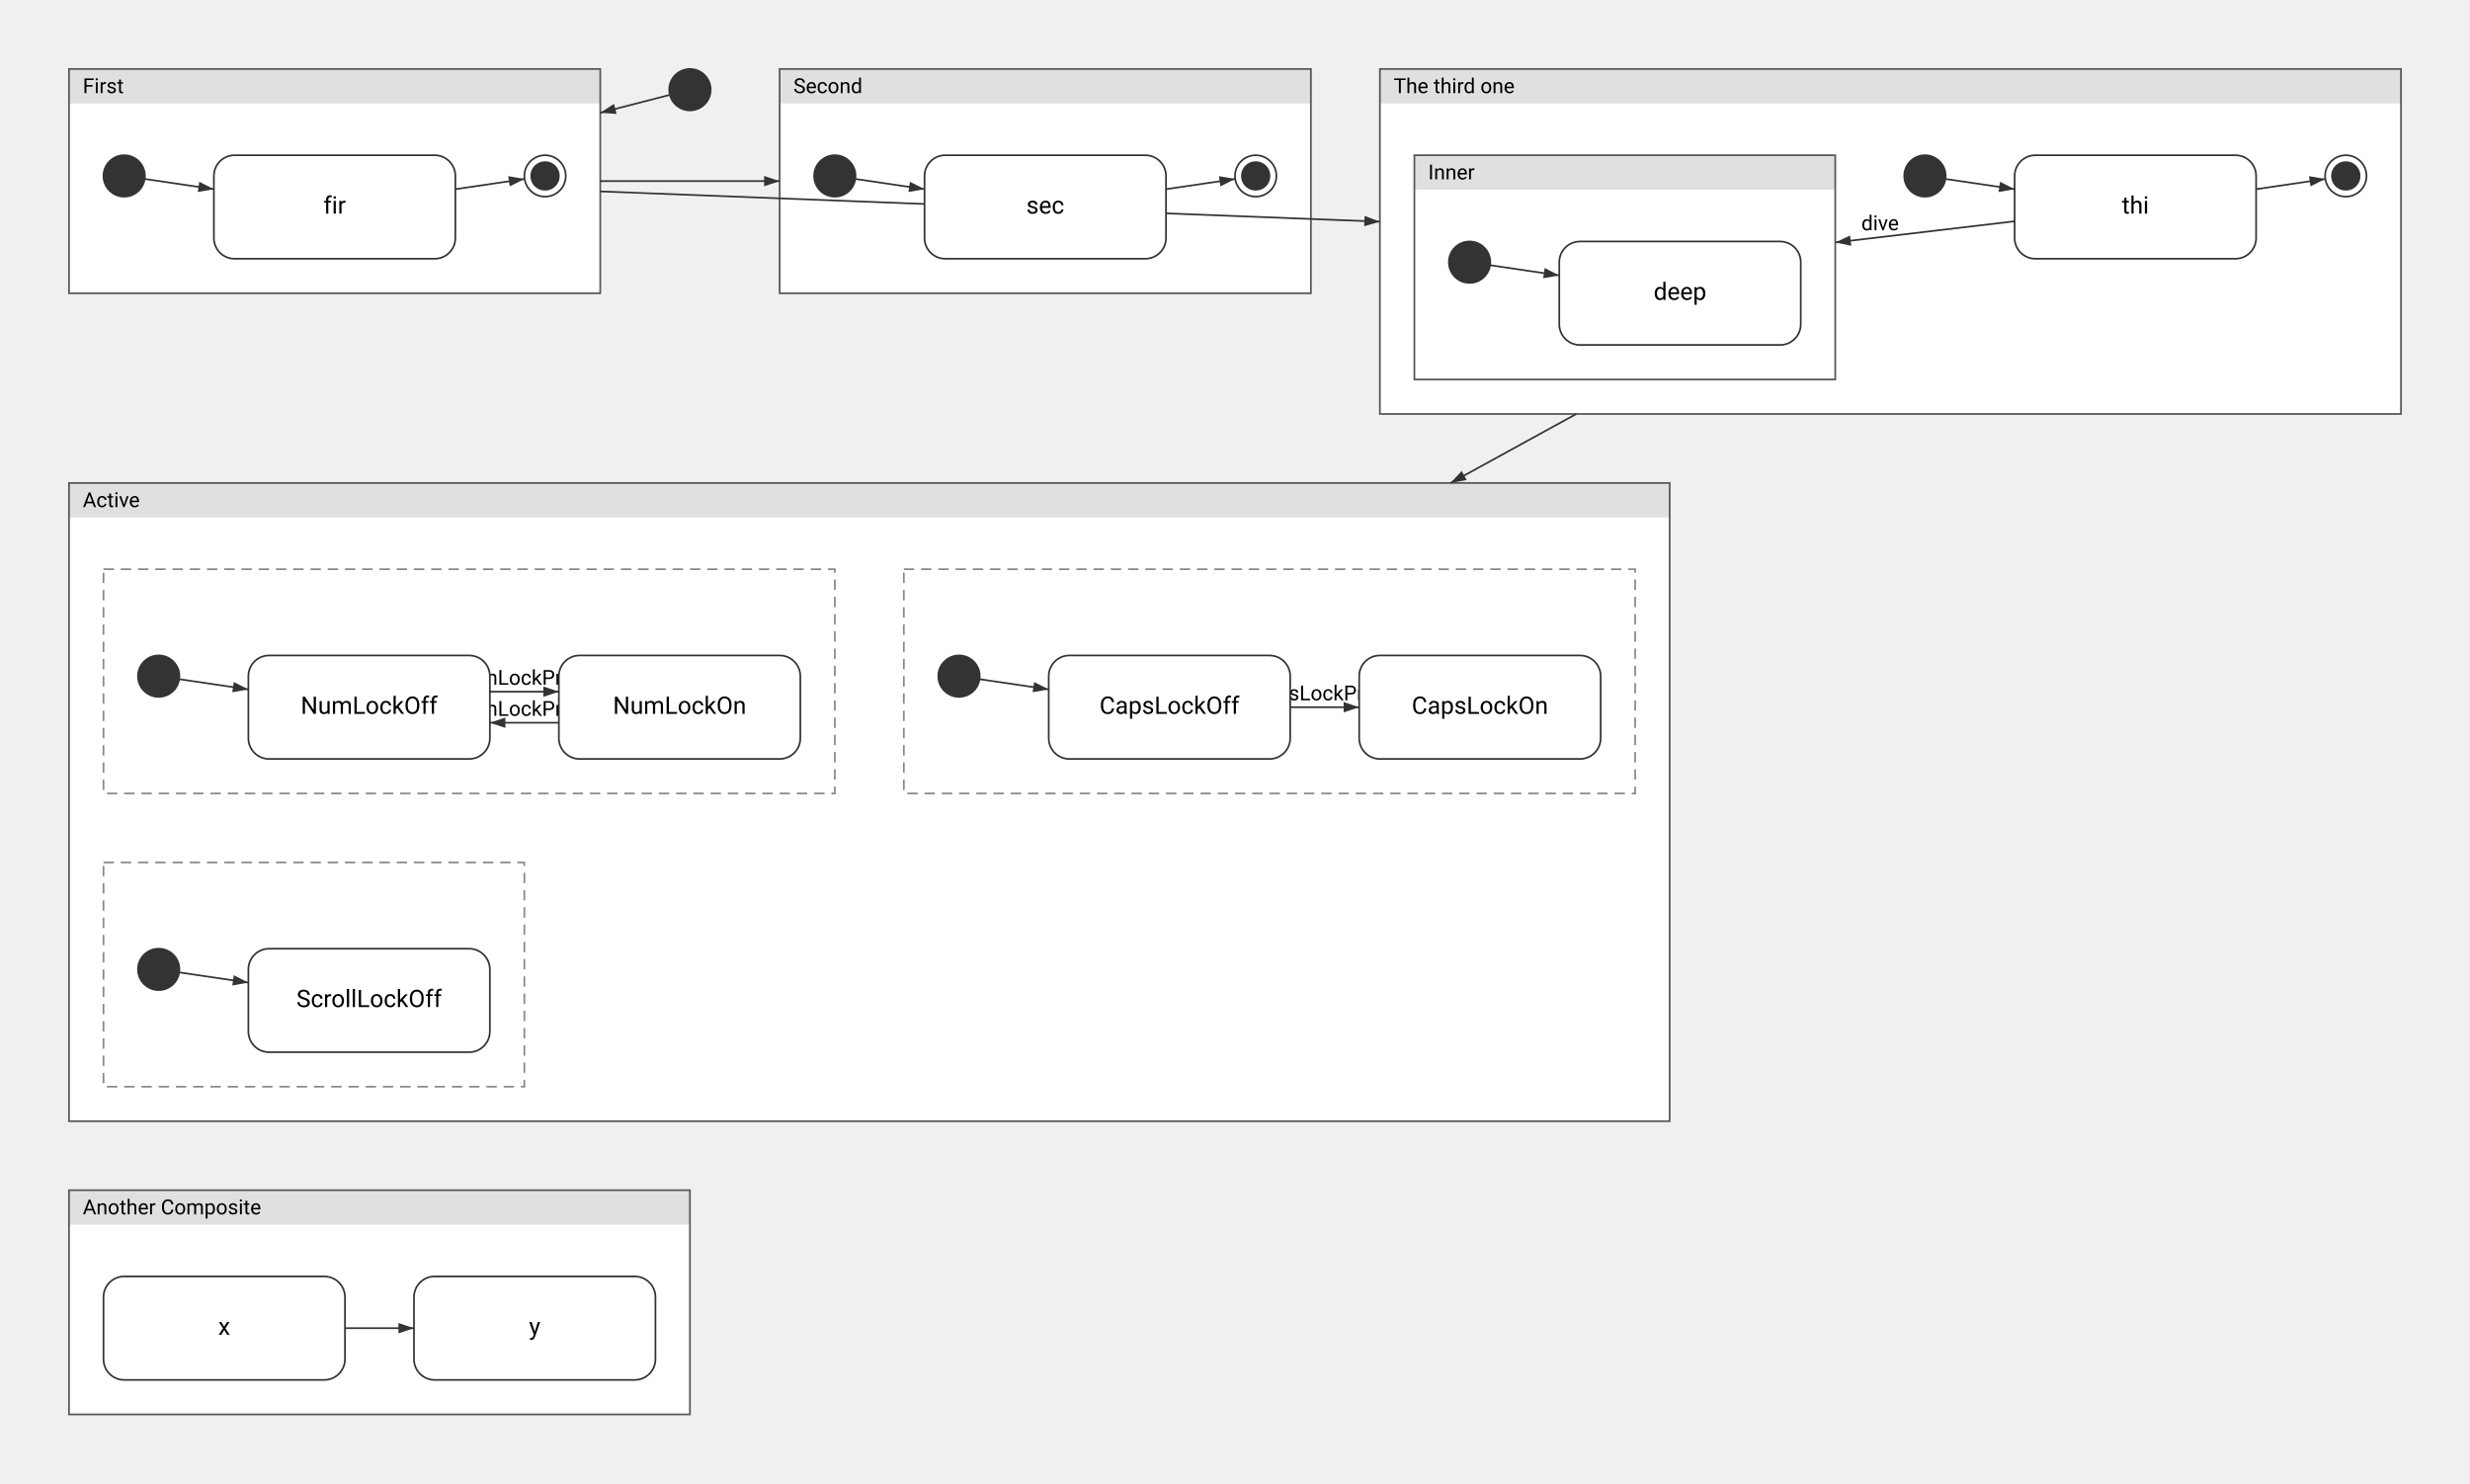
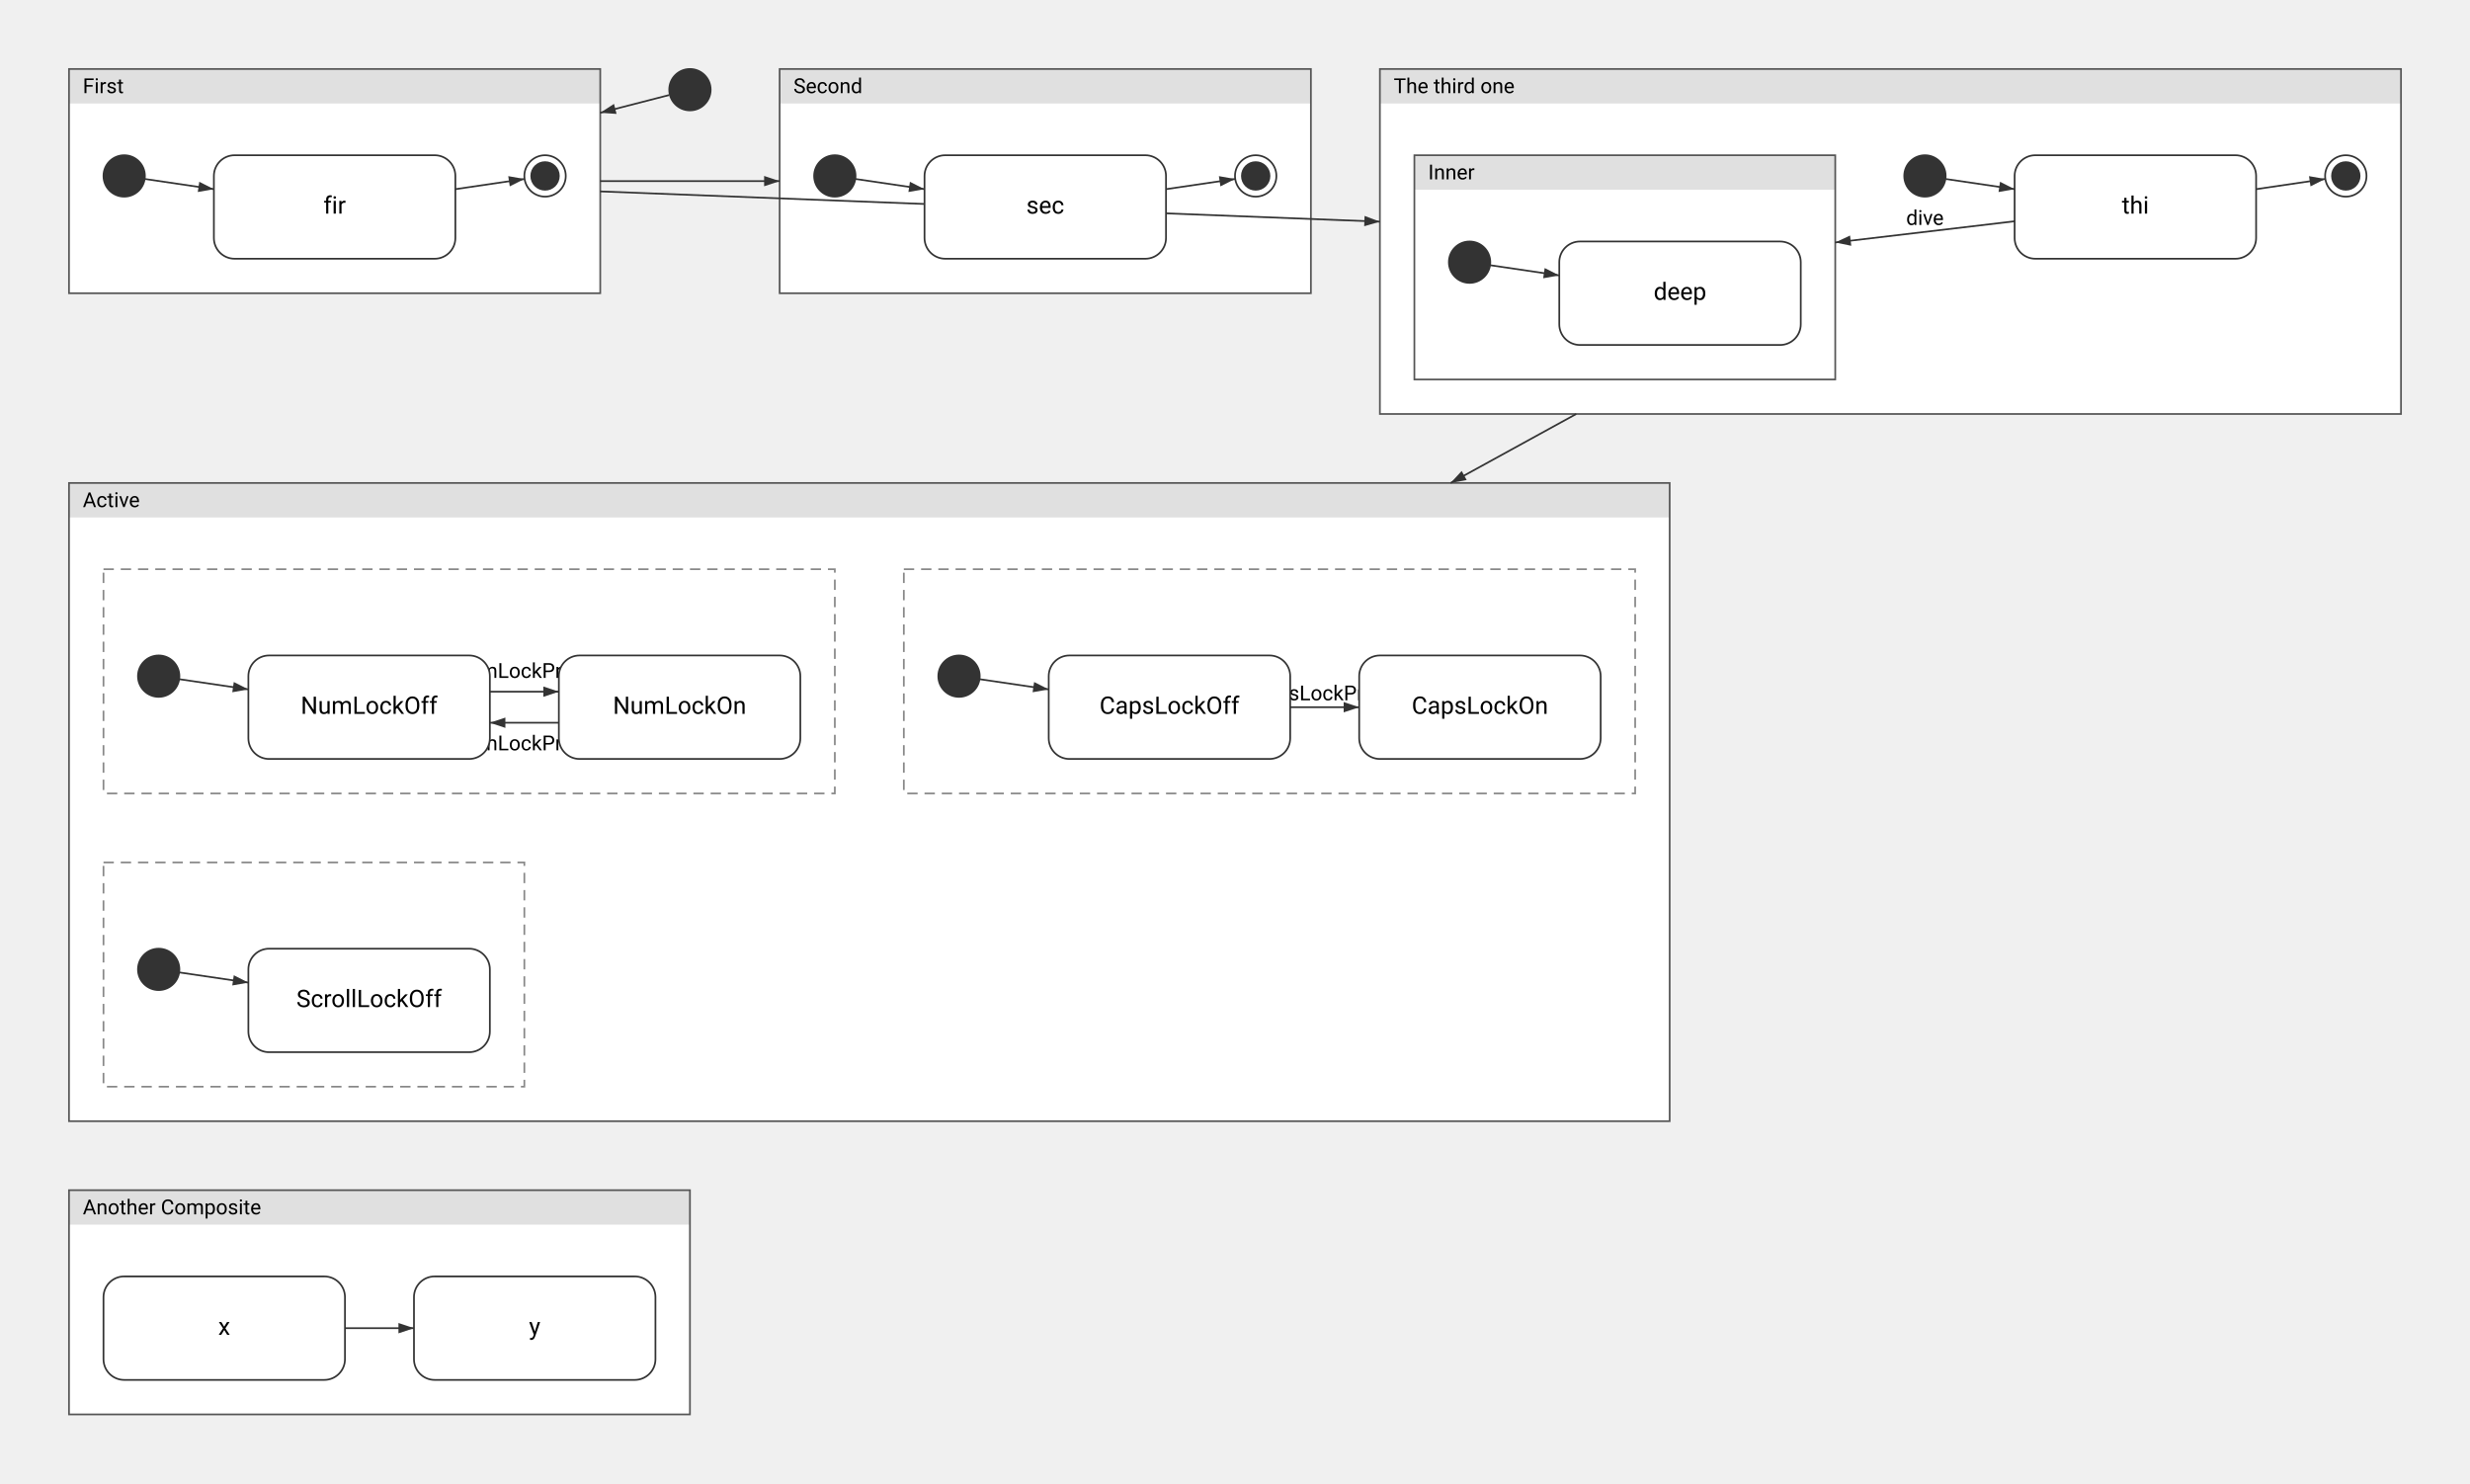
<svg xmlns="http://www.w3.org/2000/svg" width="1432" height="860" viewBox="0 0 1432 860">
  <defs>
    <marker id="arrowhead" markerWidth="10" markerHeight="10" refX="9" refY="3" orient="auto-start-reverse">
      <path d="M0,0 L0,6 L9,3 z" fill="#333333" />
    </marker>
  </defs>
  <g data-container-id="First">
    <rect x="40" y="40" width="308" height="130" fill="#ffffff" stroke="#555555" />
    <rect x="40" y="40" width="308" height="20" fill="#555555" opacity="0.18" />
    <text x="48" y="54" font-size="12" font-family="system-ui, -apple-system, &quot;Segoe UI&quot;, Roboto, sans-serif">First</text>
  </g>
  <g data-container-id="Second">
    <rect x="452" y="40" width="308" height="130" fill="#ffffff" stroke="#555555" />
    <rect x="452" y="40" width="308" height="20" fill="#555555" opacity="0.18" />
    <text x="460" y="54" font-size="12" font-family="system-ui, -apple-system, &quot;Segoe UI&quot;, Roboto, sans-serif">Second</text>
  </g>
  <g data-container-id="Third">
    <rect x="800" y="40" width="592" height="200" fill="#ffffff" stroke="#555555" />
    <rect x="800" y="40" width="592" height="20" fill="#555555" opacity="0.18" />
    <text x="808" y="54" font-size="12" font-family="system-ui, -apple-system, &quot;Segoe UI&quot;, Roboto, sans-serif">The third one</text>
  </g>
  <g data-container-id="Inner">
    <rect x="820" y="90" width="244" height="130" fill="#ffffff" stroke="#555555" />
    <rect x="820" y="90" width="244" height="20" fill="#555555" opacity="0.18" />
    <text x="828" y="104" font-size="12" font-family="system-ui, -apple-system, &quot;Segoe UI&quot;, Roboto, sans-serif">Inner</text>
  </g>
  <g data-container-id="Active">
    <rect x="40" y="280" width="928" height="370" fill="#ffffff" stroke="#555555" />
    <rect x="40" y="280" width="928" height="20" fill="#555555" opacity="0.18" />
    <text x="48" y="294" font-size="12" font-family="system-ui, -apple-system, &quot;Segoe UI&quot;, Roboto, sans-serif">Active</text>
  </g>
  <g data-container-id="NamedComposite">
    <rect x="40" y="690" width="360" height="130" fill="#ffffff" stroke="#555555" />
    <rect x="40" y="690" width="360" height="20" fill="#555555" opacity="0.18" />
    <text x="48" y="704" font-size="12" font-family="system-ui, -apple-system, &quot;Segoe UI&quot;, Roboto, sans-serif">Another Composite</text>
  </g>
  <g data-container-id="Active__region1">
    <rect x="60" y="330" width="424" height="130" fill="none" stroke="#888888" stroke-dasharray="6,4" />
    <text x="68" y="346" font-size="12" font-family="system-ui, -apple-system, &quot;Segoe UI&quot;, Roboto, sans-serif" />
  </g>
  <g data-container-id="Active__region2">
    <rect x="524" y="330" width="424" height="130" fill="none" stroke="#888888" stroke-dasharray="6,4" />
    <text x="532" y="346" font-size="12" font-family="system-ui, -apple-system, &quot;Segoe UI&quot;, Roboto, sans-serif" />
  </g>
  <g data-container-id="Active__region3">
    <rect x="60" y="500" width="244" height="130" fill="none" stroke="#888888" stroke-dasharray="6,4" />
    <text x="68" y="516" font-size="12" font-family="system-ui, -apple-system, &quot;Segoe UI&quot;, Roboto, sans-serif" />
  </g>
  <g data-edge-id="e1">
    <line x1="388" y1="55.087" x2="348" y2="65.379" stroke="#333333" marker-end="url(#arrowhead)" />
  </g>
  <g data-edge-id="e2">
    <line x1="348" y1="105" x2="452" y2="105" stroke="#333333" marker-end="url(#arrowhead)" />
  </g>
  <g data-edge-id="e3">
    <line x1="348" y1="110.976" x2="800" y2="128.514" stroke="#333333" marker-end="url(#arrowhead)" />
  </g>
  <g data-edge-id="e4">
    <line x1="84" y1="103.77" x2="124" y2="109.672" stroke="#333333" marker-end="url(#arrowhead)" />
  </g>
  <g data-edge-id="e5">
    <line x1="264" y1="109.672" x2="304" y2="103.77" stroke="#333333" marker-end="url(#arrowhead)" />
  </g>
  <g data-edge-id="e6">
    <line x1="496" y1="103.77" x2="536" y2="109.672" stroke="#333333" marker-end="url(#arrowhead)" />
  </g>
  <g data-edge-id="e7">
    <line x1="676" y1="109.672" x2="716" y2="103.77" stroke="#333333" marker-end="url(#arrowhead)" />
  </g>
  <g data-edge-id="e8">
    <line x1="1128" y1="103.77" x2="1168" y2="109.672" stroke="#333333" marker-end="url(#arrowhead)" />
  </g>
  <g data-edge-id="e9">
    <line x1="1308" y1="109.672" x2="1348" y2="103.77" stroke="#333333" marker-end="url(#arrowhead)" />
  </g>
  <g data-edge-id="e10">
    <line x1="864" y1="153.77" x2="904" y2="159.672" stroke="#333333" marker-end="url(#arrowhead)" />
  </g>
  <g data-edge-id="e11">
    <line x1="1168" y1="128.277" x2="1064" y2="140.574" stroke="#333333" marker-end="url(#arrowhead)" />
-     <text x="1090" y="133.5" text-anchor="middle" font-size="12" font-family="system-ui, -apple-system, &quot;Segoe UI&quot;, Roboto, sans-serif" fill="#000000">dive</text>
+     <text x="1116" y="130.426" text-anchor="middle" font-size="12" font-family="system-ui, -apple-system, &quot;Segoe UI&quot;, Roboto, sans-serif" fill="#000000">dive</text>
  </g>
  <g data-edge-id="e12">
    <line x1="104" y1="393.77" x2="144" y2="399.672" stroke="#333333" marker-end="url(#arrowhead)" />
  </g>
  <g data-edge-id="e13">
    <line x1="284" y1="401" x2="324" y2="401" stroke="#333333" marker-end="url(#arrowhead)" />
-     <text x="304" y="397" text-anchor="middle" font-size="12" font-family="system-ui, -apple-system, &quot;Segoe UI&quot;, Roboto, sans-serif" fill="#000000">EvNumLockPressed</text>
+     <text x="304" y="393" text-anchor="middle" font-size="12" font-family="system-ui, -apple-system, &quot;Segoe UI&quot;, Roboto, sans-serif" fill="#000000">EvNumLockPressed</text>
  </g>
  <g data-edge-id="e14">
    <line x1="324" y1="419" x2="284" y2="419" stroke="#333333" marker-end="url(#arrowhead)" />
-     <text x="304" y="415" text-anchor="middle" font-size="12" font-family="system-ui, -apple-system, &quot;Segoe UI&quot;, Roboto, sans-serif" fill="#000000">EvNumLockPressed</text>
+     <text x="304" y="435" text-anchor="middle" font-size="12" font-family="system-ui, -apple-system, &quot;Segoe UI&quot;, Roboto, sans-serif" fill="#000000">EvNumLockPressed</text>
  </g>
  <g data-edge-id="e15">
    <line x1="568" y1="393.77" x2="608" y2="399.672" stroke="#333333" marker-end="url(#arrowhead)" />
  </g>
  <g data-edge-id="e16">
    <line x1="748" y1="410" x2="788" y2="410" stroke="#333333" marker-end="url(#arrowhead)" />
    <text x="768" y="406" text-anchor="middle" font-size="12" font-family="system-ui, -apple-system, &quot;Segoe UI&quot;, Roboto, sans-serif" fill="#000000">EvCapsLockPressed</text>
  </g>
  <g data-edge-id="e17">
    <line x1="104" y1="563.77" x2="144" y2="569.672" stroke="#333333" marker-end="url(#arrowhead)" />
  </g>
  <g data-edge-id="e18">
    <line x1="913.846" y1="240" x2="840.985" y2="280" stroke="#333333" marker-end="url(#arrowhead)" />
  </g>
  <g data-edge-id="e19">
    <line x1="200" y1="770" x2="240" y2="770" stroke="#333333" marker-end="url(#arrowhead)" />
  </g>
  <g data-node-id="root_start">
    <ellipse cx="400" cy="52" rx="12" ry="12" fill="#333333" stroke="#333333" />
  </g>
  <g data-node-id="First_start">
    <ellipse cx="72" cy="102" rx="12" ry="12" fill="#333333" stroke="#333333" />
  </g>
  <g data-node-id="fir">
    <rect x="124" y="90" width="140" height="60" rx="12" ry="12" fill="#ffffff" stroke="#333333" />
    <text x="194" y="120" dominant-baseline="middle" text-anchor="middle" font-size="14" font-family="system-ui, -apple-system, &quot;Segoe UI&quot;, Roboto, sans-serif" fill="#000000">fir</text>
  </g>
  <g data-node-id="First_end">
    <ellipse cx="316" cy="102" rx="12" ry="12" fill="none" stroke="#333333" />
    <ellipse cx="316" cy="102" rx="8" ry="8" fill="#333333" stroke="#333333" />
  </g>
  <g data-node-id="Second_start">
    <ellipse cx="484" cy="102" rx="12" ry="12" fill="#333333" stroke="#333333" />
  </g>
  <g data-node-id="sec">
    <rect x="536" y="90" width="140" height="60" rx="12" ry="12" fill="#ffffff" stroke="#333333" />
    <text x="606" y="120" dominant-baseline="middle" text-anchor="middle" font-size="14" font-family="system-ui, -apple-system, &quot;Segoe UI&quot;, Roboto, sans-serif" fill="#000000">sec</text>
  </g>
  <g data-node-id="Second_end">
    <ellipse cx="728" cy="102" rx="12" ry="12" fill="none" stroke="#333333" />
    <ellipse cx="728" cy="102" rx="8" ry="8" fill="#333333" stroke="#333333" />
  </g>
  <g data-node-id="Third_start">
    <ellipse cx="1116" cy="102" rx="12" ry="12" fill="#333333" stroke="#333333" />
  </g>
  <g data-node-id="thi">
    <rect x="1168" y="90" width="140" height="60" rx="12" ry="12" fill="#ffffff" stroke="#333333" />
    <text x="1238" y="120" dominant-baseline="middle" text-anchor="middle" font-size="14" font-family="system-ui, -apple-system, &quot;Segoe UI&quot;, Roboto, sans-serif" fill="#000000">thi</text>
  </g>
  <g data-node-id="Third_end">
    <ellipse cx="1360" cy="102" rx="12" ry="12" fill="none" stroke="#333333" />
    <ellipse cx="1360" cy="102" rx="8" ry="8" fill="#333333" stroke="#333333" />
  </g>
  <g data-node-id="Inner_start">
    <ellipse cx="852" cy="152" rx="12" ry="12" fill="#333333" stroke="#333333" />
  </g>
  <g data-node-id="deep">
    <rect x="904" y="140" width="140" height="60" rx="12" ry="12" fill="#ffffff" stroke="#333333" />
    <text x="974" y="170" dominant-baseline="middle" text-anchor="middle" font-size="14" font-family="system-ui, -apple-system, &quot;Segoe UI&quot;, Roboto, sans-serif" fill="#000000">deep</text>
  </g>
  <g data-node-id="Active__region1_start">
    <ellipse cx="92" cy="392" rx="12" ry="12" fill="#333333" stroke="#333333" />
  </g>
  <g data-node-id="NumLockOff">
    <rect x="144" y="380" width="140" height="60" rx="12" ry="12" fill="#ffffff" stroke="#333333" />
    <text x="214" y="410" dominant-baseline="middle" text-anchor="middle" font-size="14" font-family="system-ui, -apple-system, &quot;Segoe UI&quot;, Roboto, sans-serif" fill="#000000">NumLockOff</text>
  </g>
  <g data-node-id="NumLockOn">
    <rect x="324" y="380" width="140" height="60" rx="12" ry="12" fill="#ffffff" stroke="#333333" />
    <text x="394" y="410" dominant-baseline="middle" text-anchor="middle" font-size="14" font-family="system-ui, -apple-system, &quot;Segoe UI&quot;, Roboto, sans-serif" fill="#000000">NumLockOn</text>
  </g>
  <g data-node-id="Active__region2_start">
    <ellipse cx="556" cy="392" rx="12" ry="12" fill="#333333" stroke="#333333" />
  </g>
  <g data-node-id="CapsLockOff">
    <rect x="608" y="380" width="140" height="60" rx="12" ry="12" fill="#ffffff" stroke="#333333" />
    <text x="678" y="410" dominant-baseline="middle" text-anchor="middle" font-size="14" font-family="system-ui, -apple-system, &quot;Segoe UI&quot;, Roboto, sans-serif" fill="#000000">CapsLockOff</text>
  </g>
  <g data-node-id="CapsLockOn">
    <rect x="788" y="380" width="140" height="60" rx="12" ry="12" fill="#ffffff" stroke="#333333" />
    <text x="858" y="410" dominant-baseline="middle" text-anchor="middle" font-size="14" font-family="system-ui, -apple-system, &quot;Segoe UI&quot;, Roboto, sans-serif" fill="#000000">CapsLockOn</text>
  </g>
  <g data-node-id="Active__region3_start">
    <ellipse cx="92" cy="562" rx="12" ry="12" fill="#333333" stroke="#333333" />
  </g>
  <g data-node-id="ScrollLockOff">
    <rect x="144" y="550" width="140" height="60" rx="12" ry="12" fill="#ffffff" stroke="#333333" />
    <text x="214" y="580" dominant-baseline="middle" text-anchor="middle" font-size="14" font-family="system-ui, -apple-system, &quot;Segoe UI&quot;, Roboto, sans-serif" fill="#000000">ScrollLockOff</text>
  </g>
  <g data-node-id="x">
    <rect x="60" y="740" width="140" height="60" rx="12" ry="12" fill="#ffffff" stroke="#333333" />
    <text x="130" y="770" dominant-baseline="middle" text-anchor="middle" font-size="14" font-family="system-ui, -apple-system, &quot;Segoe UI&quot;, Roboto, sans-serif" fill="#000000">x</text>
  </g>
  <g data-node-id="y">
    <rect x="240" y="740" width="140" height="60" rx="12" ry="12" fill="#ffffff" stroke="#333333" />
    <text x="310" y="770" dominant-baseline="middle" text-anchor="middle" font-size="14" font-family="system-ui, -apple-system, &quot;Segoe UI&quot;, Roboto, sans-serif" fill="#000000">y</text>
  </g>
</svg>
